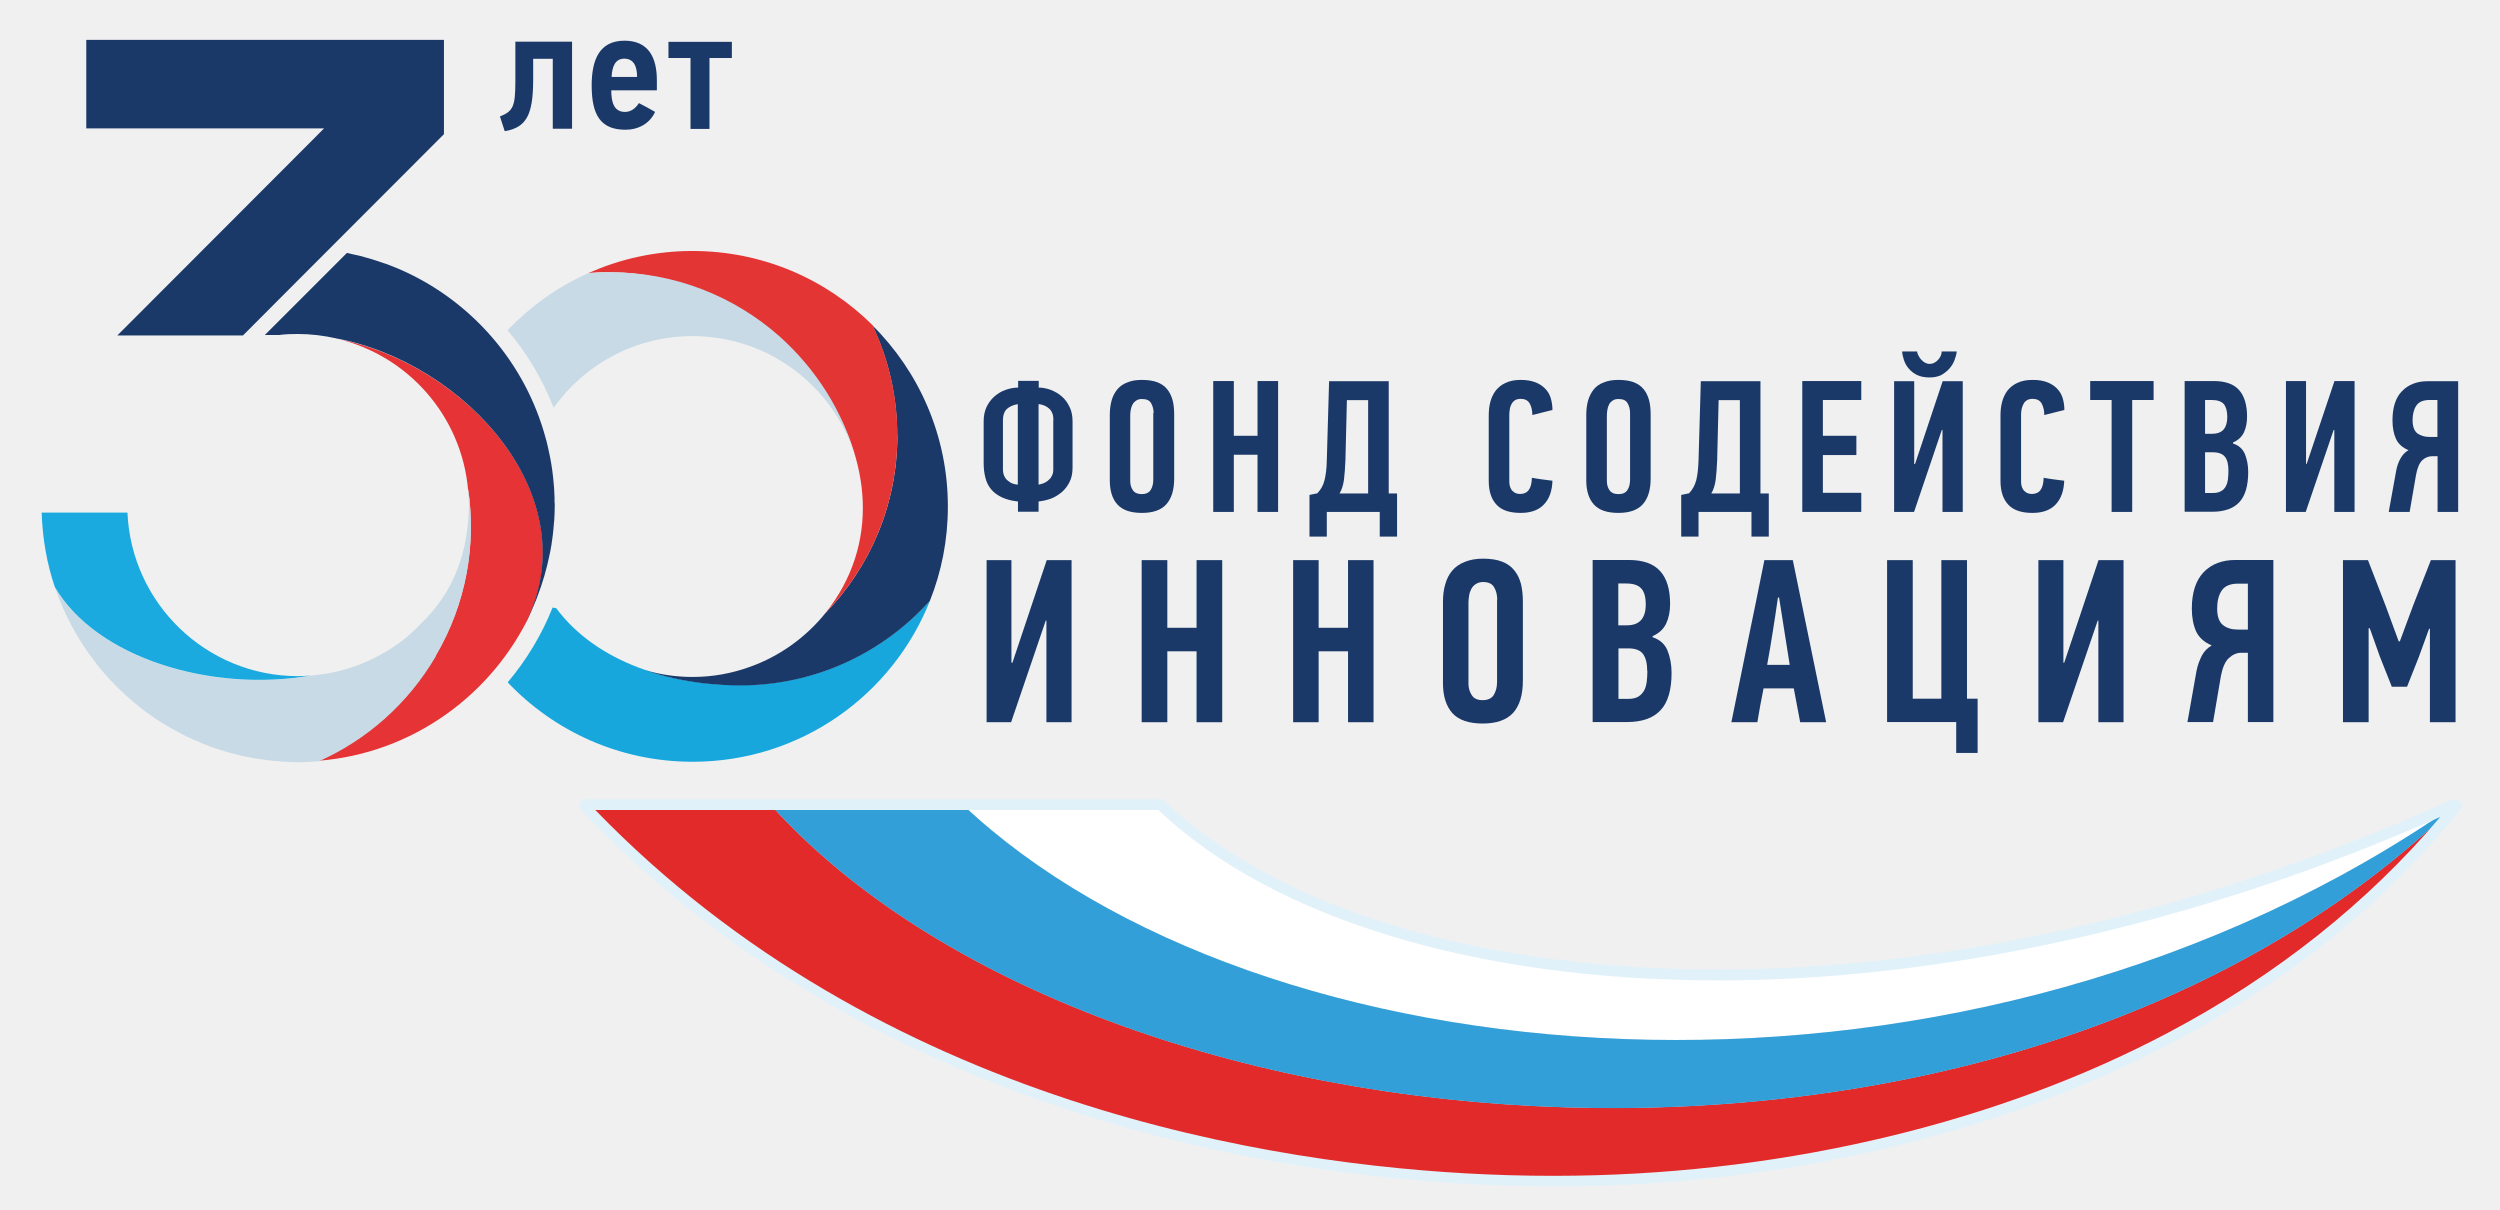
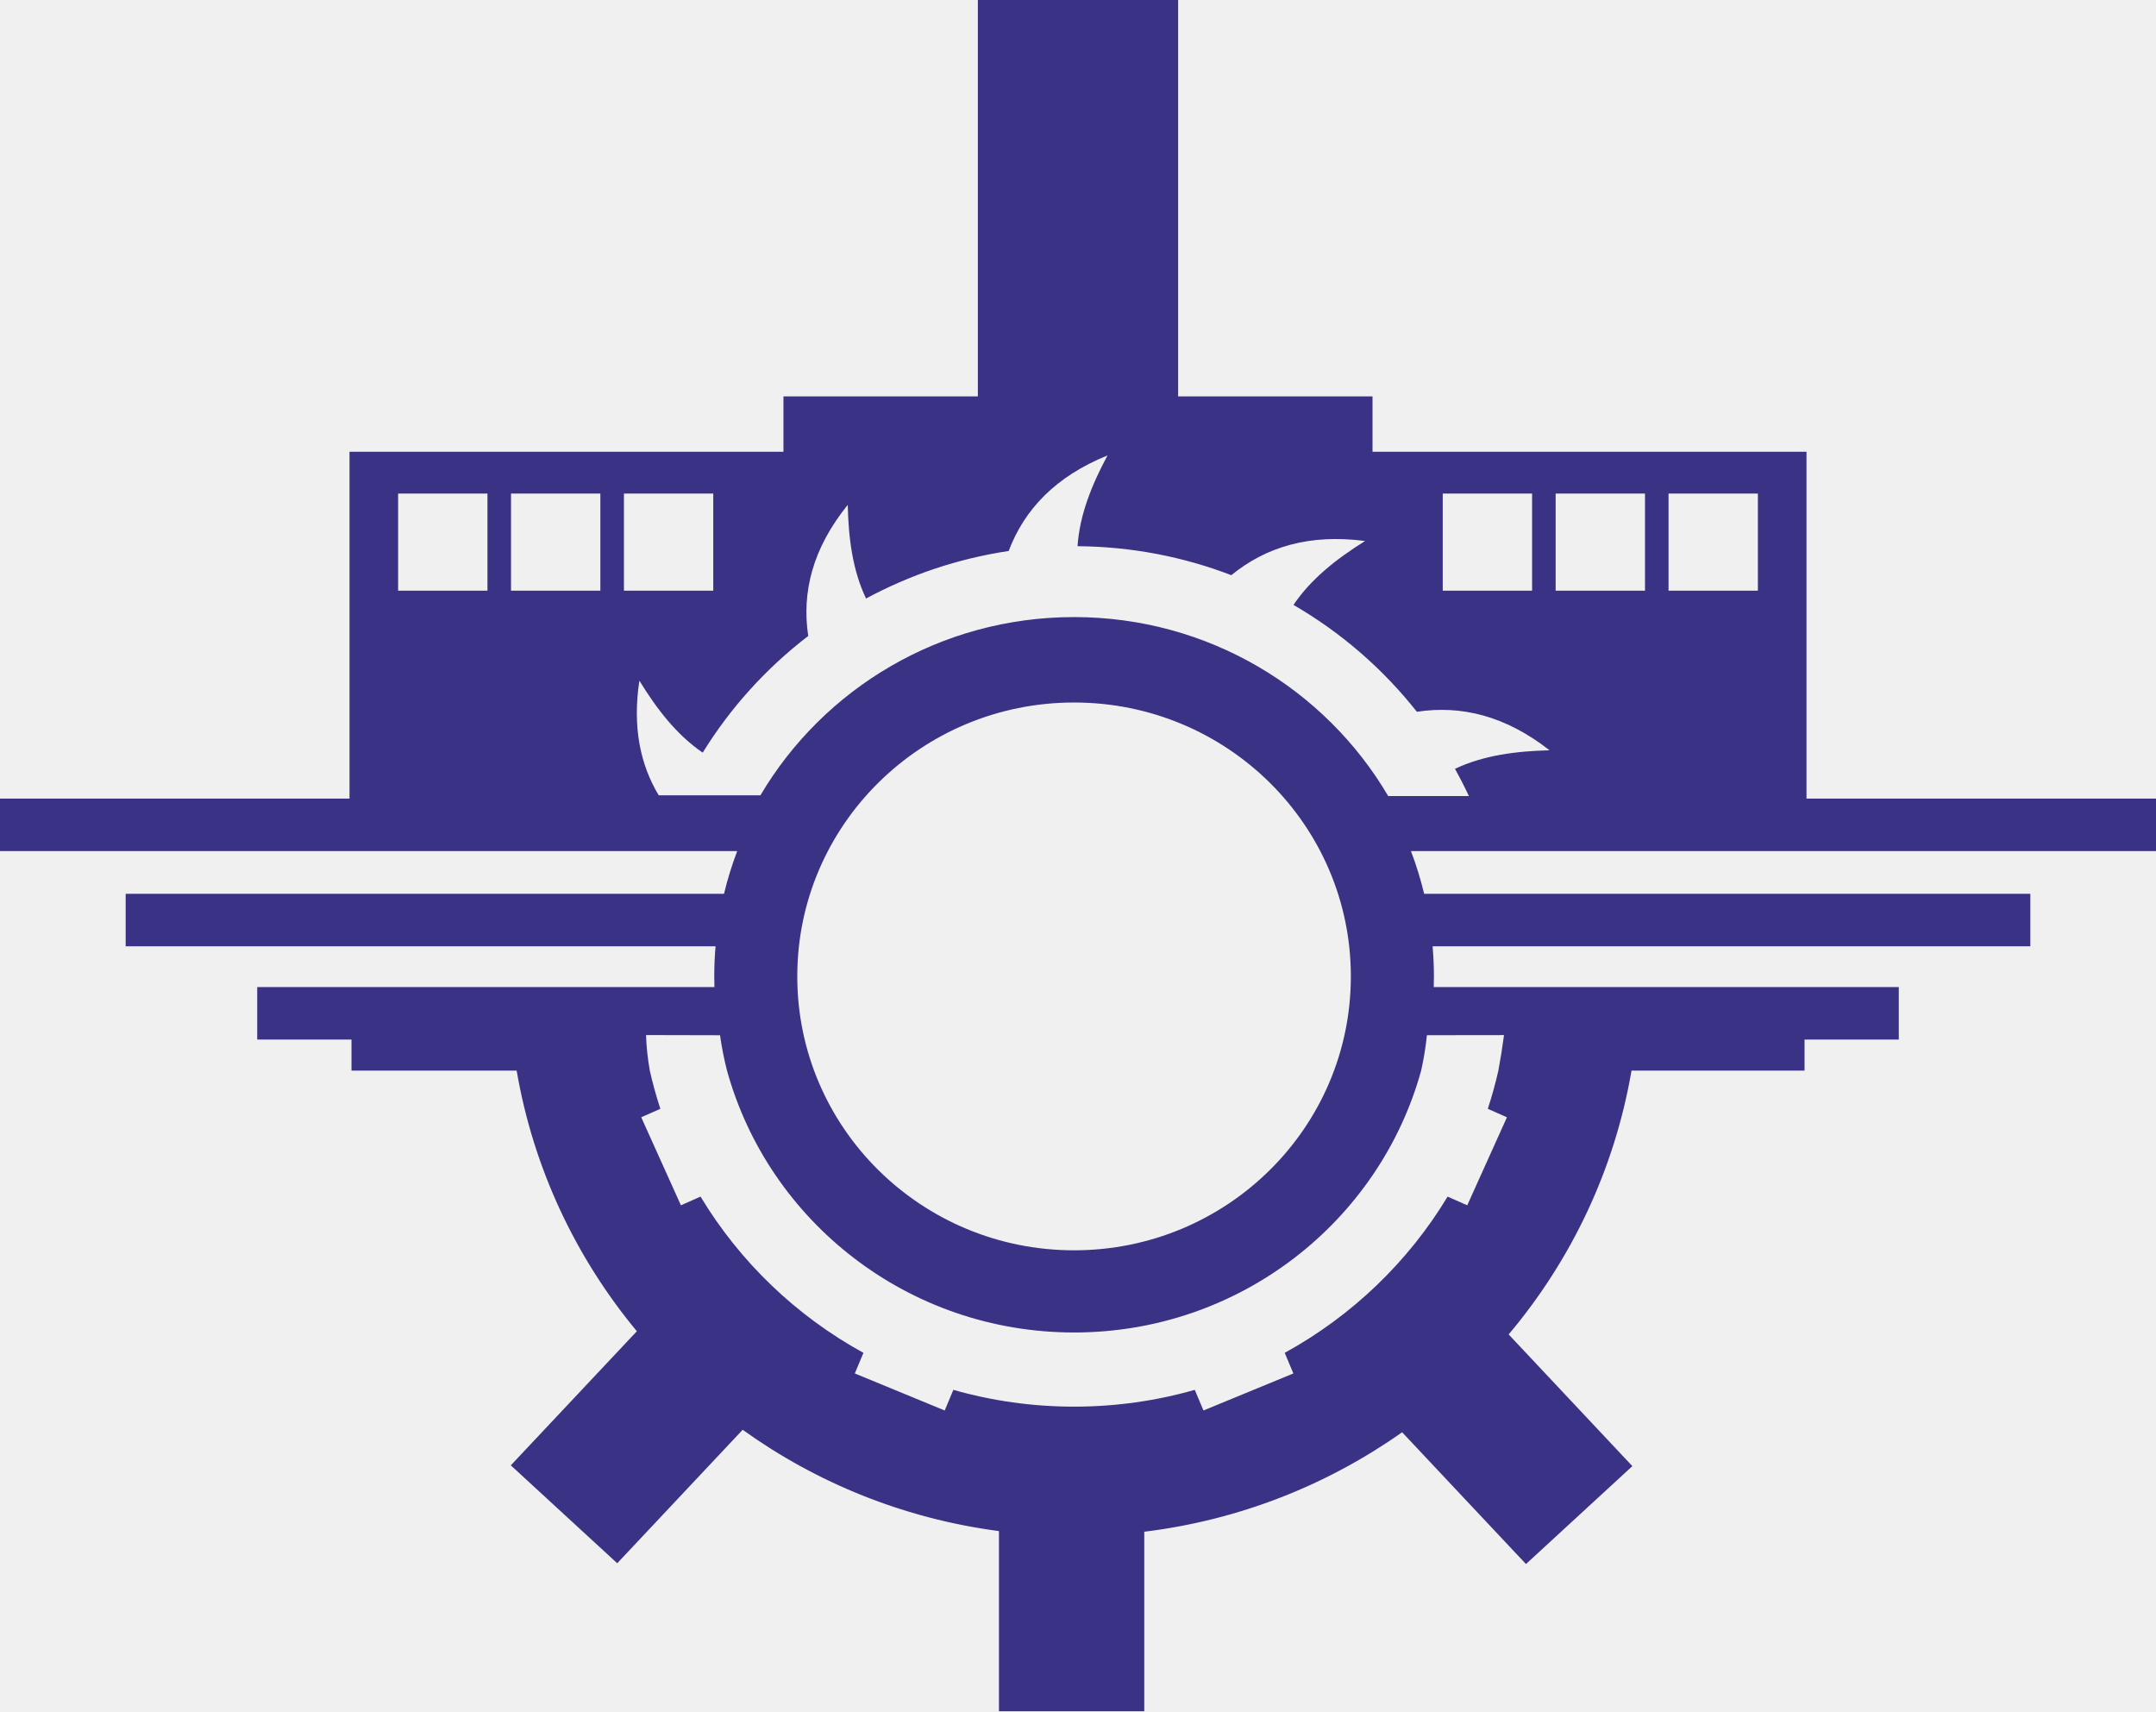
- <svg xmlns="http://www.w3.org/2000/svg" width="153" height="74" viewBox="0 0 153 74" fill="none">
-   <path fill-rule="evenodd" clip-rule="evenodd" d="M34.02 37.22L33.82 37.18C33.15 38.86 32.21 40.41 31.07 41.76C33.92 44.76 37.93 46.62 42.39 46.62C48.99 46.62 54.63 42.54 56.92 36.75C54.06 39.93 49.92 41.93 45.3 41.93C41.19 41.93 36.57 40.63 34.03 37.21" fill="#17A7DD" />
-   <path fill-rule="evenodd" clip-rule="evenodd" d="M54.92 26.65C54.92 30.88 53.24 34.72 50.51 37.53C49.31 39.01 47.72 40.16 45.9 40.81C44.8 41.21 43.62 41.43 42.38 41.43C41.4 41.43 40.44 41.29 39.54 41.03C40.69 41.43 41.89 41.68 43.08 41.82C43.82 41.9 44.56 41.95 45.29 41.95C49.91 41.95 54.05 39.95 56.91 36.77C57.62 34.99 58.01 33.04 58.01 31.01C58.01 26.66 56.24 22.74 53.39 19.91C54.37 21.96 54.91 24.24 54.91 26.66" fill="#1B3968" />
-   <path fill-rule="evenodd" clip-rule="evenodd" d="M52.82 34.48C54.16 32.17 54.92 29.5 54.92 26.65C54.92 24.23 54.37 21.95 53.4 19.9C50.57 17.09 46.68 15.36 42.38 15.36C40.12 15.36 37.97 15.84 36.02 16.71C36.46 16.67 36.89 16.65 37.34 16.66C47.91 16.68 57.29 29.02 50.51 37.53C51.39 36.62 52.17 35.59 52.82 34.48Z" fill="#E43535" />
-   <path fill-rule="evenodd" clip-rule="evenodd" d="M33.88 24.96C35.76 22.31 38.87 20.57 42.38 20.57C47.12 20.57 51.12 23.74 52.39 28.07C51.57 25.14 49.92 22.56 47.7 20.58C44.94 18.14 41.31 16.66 37.34 16.66C36.89 16.66 36.46 16.68 36.02 16.71C34.14 17.54 32.46 18.75 31.06 20.21C32.24 21.6 33.2 23.2 33.88 24.95" fill="#C7DAE5" />
-   <path d="M65.64 28.63C65.64 28.97 65.58 29.26 65.45 29.51C65.33 29.75 65.17 29.96 64.97 30.13C64.77 30.29 64.55 30.43 64.31 30.52C64.06 30.61 63.81 30.66 63.56 30.69V31.32H62.3V30.69H62.29C61.91 30.65 61.58 30.56 61.32 30.44C61.05 30.31 60.84 30.16 60.67 29.96C60.5 29.76 60.38 29.53 60.31 29.25C60.24 28.99 60.2 28.69 60.2 28.36V25.78C60.2 25.44 60.26 25.16 60.38 24.9C60.5 24.65 60.66 24.44 60.86 24.26C61.06 24.09 61.28 23.95 61.54 23.86C61.8 23.77 62.05 23.72 62.31 23.72V23.31H63.57V23.72C63.84 23.72 64.09 23.78 64.33 23.87C64.58 23.97 64.8 24.1 64.99 24.27C65.19 24.44 65.34 24.66 65.46 24.91C65.58 25.15 65.64 25.45 65.64 25.78V28.61M62.3 24.73C62.02 24.78 61.8 24.87 61.63 25.02C61.47 25.17 61.38 25.4 61.38 25.69V28.74C61.38 28.88 61.41 29.02 61.46 29.13C61.51 29.24 61.58 29.34 61.67 29.41C61.76 29.48 61.85 29.55 61.96 29.59C62.07 29.63 62.18 29.65 62.29 29.66V24.73H62.3ZM64.47 25.69C64.47 25.4 64.38 25.16 64.21 25.01C64.04 24.85 63.82 24.76 63.56 24.73V29.66C63.67 29.64 63.77 29.61 63.88 29.57C63.99 29.52 64.09 29.46 64.17 29.38C64.26 29.31 64.33 29.22 64.38 29.11C64.44 29 64.46 28.87 64.46 28.74V25.69H64.47Z" fill="#1B3968" />
-   <path d="M71.86 29.28C71.86 29.98 71.7 30.5 71.38 30.86C71.06 31.22 70.56 31.39 69.88 31.39C69.2 31.39 68.7 31.22 68.39 30.88C68.08 30.54 67.92 30.05 67.92 29.4V25.37C67.92 25.06 67.96 24.77 68.03 24.51C68.1 24.25 68.22 24.03 68.37 23.84C68.53 23.65 68.73 23.5 68.98 23.41C69.23 23.3 69.53 23.25 69.88 23.25C70.25 23.25 70.57 23.3 70.82 23.39C71.07 23.49 71.28 23.63 71.43 23.82C71.58 24 71.69 24.23 71.76 24.48C71.83 24.74 71.86 25.04 71.86 25.37V29.28ZM70.6 25.28C70.6 25.06 70.55 24.85 70.45 24.68C70.35 24.5 70.17 24.42 69.89 24.42C69.74 24.42 69.62 24.45 69.53 24.52C69.44 24.58 69.36 24.66 69.31 24.76C69.26 24.86 69.22 24.97 69.2 25.09C69.18 25.21 69.17 25.32 69.17 25.42V29.44C69.17 29.65 69.22 29.84 69.33 30C69.44 30.16 69.62 30.24 69.87 30.24C70.12 30.24 70.31 30.16 70.42 29.99C70.53 29.82 70.58 29.6 70.58 29.36V25.29L70.6 25.28Z" fill="#1B3968" />
-   <path d="M76.96 31.33V27.83H75.51V31.33H74.25V23.32H75.51V26.67H76.96V23.32H78.22V31.33H76.96Z" fill="#1B3968" />
-   <path d="M81.2 31.33V32.84H80.14V30.29L80.62 30.19C80.84 29.96 80.99 29.69 81.06 29.39C81.14 29.08 81.19 28.68 81.2 28.19L81.34 23.33H84.99V30.2H85.5V32.84H84.44V31.33H81.2ZM82.34 28.18C82.32 28.64 82.29 29.04 82.25 29.37C82.2 29.71 82.11 29.99 81.98 30.2H83.73V24.49H82.43L82.34 28.18Z" fill="#1B3968" />
-   <path d="M93.08 23.25C93.41 23.25 93.7 23.3 93.95 23.39C94.19 23.48 94.39 23.61 94.55 23.77C94.71 23.93 94.83 24.12 94.9 24.35C94.97 24.58 95.01 24.82 95.01 25.09L93.78 25.4C93.78 25.11 93.72 24.87 93.61 24.68C93.5 24.5 93.32 24.41 93.07 24.41C92.92 24.41 92.8 24.44 92.71 24.5C92.62 24.56 92.55 24.64 92.5 24.74C92.45 24.84 92.41 24.94 92.4 25.05C92.38 25.17 92.37 25.27 92.37 25.37V29.44C92.37 29.52 92.37 29.6 92.39 29.69C92.41 29.79 92.44 29.87 92.49 29.95C92.54 30.03 92.61 30.09 92.7 30.15C92.79 30.2 92.9 30.23 93.04 30.23C93.5 30.23 93.74 29.9 93.75 29.24C93.96 29.28 94.17 29.31 94.38 29.34C94.59 29.37 94.8 29.39 95.01 29.42C94.99 30.03 94.83 30.51 94.5 30.86C94.18 31.21 93.7 31.39 93.07 31.39C92.4 31.39 91.9 31.23 91.59 30.89C91.27 30.55 91.11 30.07 91.11 29.42V25.44C91.11 25.14 91.14 24.85 91.21 24.59C91.28 24.33 91.39 24.1 91.54 23.9C91.7 23.7 91.9 23.54 92.15 23.43C92.4 23.31 92.71 23.25 93.08 23.25Z" fill="#1B3968" />
-   <path d="M101.02 29.28C101.02 29.98 100.86 30.5 100.54 30.86C100.22 31.22 99.72 31.39 99.04 31.39C98.36 31.39 97.86 31.22 97.55 30.88C97.24 30.54 97.08 30.05 97.08 29.4V25.37C97.08 25.06 97.12 24.77 97.19 24.51C97.27 24.25 97.38 24.03 97.53 23.84C97.68 23.65 97.89 23.5 98.14 23.41C98.39 23.3 98.69 23.25 99.04 23.25C99.41 23.25 99.73 23.3 99.98 23.39C100.23 23.49 100.44 23.63 100.59 23.82C100.74 24 100.85 24.23 100.92 24.48C100.99 24.74 101.02 25.04 101.02 25.37V29.28ZM99.76 25.28C99.76 25.06 99.71 24.85 99.61 24.68C99.51 24.5 99.33 24.42 99.05 24.42C98.9 24.42 98.78 24.45 98.69 24.52C98.6 24.58 98.52 24.66 98.47 24.76C98.42 24.86 98.39 24.97 98.37 25.09C98.35 25.21 98.34 25.32 98.34 25.42V29.44C98.34 29.65 98.39 29.84 98.5 30C98.61 30.16 98.79 30.24 99.05 30.24C99.31 30.24 99.49 30.16 99.6 29.99C99.71 29.82 99.76 29.6 99.76 29.36V25.29V25.28Z" fill="#1B3968" />
-   <path d="M103.95 31.33V32.84H102.89V30.29L103.37 30.19C103.59 29.96 103.73 29.69 103.81 29.39C103.89 29.08 103.93 28.68 103.95 28.19L104.09 23.33H107.74V30.2H108.25V32.84H107.19V31.33H103.95ZM105.09 28.18C105.07 28.64 105.04 29.04 105 29.37C104.95 29.71 104.86 29.99 104.73 30.2H106.48V24.49H105.18L105.09 28.18Z" fill="#1B3968" />
-   <path d="M110.3 31.33V23.32H113.91V24.48H111.56V26.67H113.61V27.85H111.56V30.16H113.91V31.33H110.3Z" fill="#1B3968" />
-   <path d="M118.84 26.31L117.14 31.33H115.92V23.33H117.15V28.4H117.2L118.89 23.33H120.12V31.33H118.88V26.31H118.84ZM117.33 21.51C117.33 21.59 117.36 21.67 117.41 21.76C117.45 21.85 117.51 21.93 117.57 22C117.64 22.08 117.71 22.14 117.8 22.19C117.89 22.24 117.98 22.27 118.09 22.27C118.21 22.27 118.31 22.24 118.4 22.19C118.49 22.14 118.56 22.08 118.63 22C118.69 21.93 118.74 21.85 118.78 21.76C118.82 21.67 118.83 21.59 118.83 21.51H119.75C119.74 21.66 119.69 21.85 119.62 22.03C119.55 22.22 119.45 22.39 119.31 22.55C119.17 22.71 119 22.84 118.81 22.95C118.61 23.05 118.37 23.1 118.09 23.1C117.79 23.1 117.53 23.05 117.32 22.95C117.11 22.84 116.94 22.71 116.81 22.55C116.68 22.4 116.58 22.22 116.52 22.03C116.46 21.85 116.42 21.67 116.41 21.51H117.33Z" fill="#1B3968" />
-   <path d="M124.42 23.25C124.75 23.25 125.04 23.3 125.28 23.39C125.52 23.48 125.72 23.61 125.88 23.77C126.04 23.93 126.16 24.12 126.23 24.35C126.3 24.58 126.34 24.82 126.34 25.09L125.11 25.4C125.11 25.11 125.05 24.87 124.94 24.68C124.83 24.5 124.65 24.41 124.4 24.41C124.25 24.41 124.13 24.44 124.04 24.5C123.95 24.56 123.87 24.64 123.83 24.74C123.78 24.84 123.74 24.94 123.72 25.05C123.7 25.17 123.69 25.27 123.69 25.37V29.44C123.69 29.52 123.69 29.6 123.71 29.69C123.73 29.79 123.76 29.87 123.81 29.95C123.86 30.03 123.93 30.09 124.02 30.15C124.11 30.2 124.22 30.23 124.36 30.23C124.82 30.23 125.06 29.9 125.07 29.24C125.28 29.28 125.49 29.31 125.7 29.34C125.91 29.37 126.12 29.39 126.33 29.42C126.31 30.03 126.14 30.51 125.82 30.86C125.5 31.21 125.02 31.39 124.39 31.39C123.72 31.39 123.23 31.23 122.91 30.89C122.59 30.55 122.43 30.07 122.43 29.42V25.44C122.43 25.14 122.46 24.85 122.53 24.59C122.6 24.33 122.71 24.1 122.86 23.9C123.02 23.7 123.22 23.54 123.47 23.43C123.72 23.31 124.03 23.25 124.4 23.25" fill="#1B3968" />
-   <path d="M130.49 24.48V31.33H129.23V24.48H127.92V23.32H131.8V24.48H130.49Z" fill="#1B3968" />
-   <path d="M136.65 27.14C137.01 27.25 137.25 27.47 137.39 27.79C137.52 28.12 137.59 28.48 137.59 28.89C137.59 29.72 137.41 30.34 137.05 30.73C136.69 31.12 136.13 31.32 135.38 31.32H133.7V23.32H135.48C136.2 23.32 136.72 23.51 137.04 23.88C137.36 24.25 137.52 24.79 137.52 25.49C137.52 25.86 137.46 26.18 137.33 26.46C137.2 26.73 136.98 26.94 136.66 27.08V27.14M136.31 25.52C136.31 25.15 136.23 24.89 136.09 24.72C135.94 24.56 135.7 24.48 135.35 24.48H134.95V26.55H135.36C135.69 26.55 135.93 26.46 136.08 26.29C136.23 26.11 136.31 25.86 136.31 25.52ZM136.38 28.79C136.38 28.42 136.31 28.14 136.17 27.96C136.03 27.78 135.78 27.68 135.43 27.68H134.95V30.17H135.45C135.65 30.17 135.81 30.13 135.94 30.05C136.06 29.99 136.15 29.89 136.22 29.76C136.29 29.63 136.33 29.49 136.35 29.33C136.37 29.16 136.38 28.99 136.38 28.8" fill="#1B3968" />
-   <path d="M142.82 26.31L141.11 31.33H139.9V23.32H141.13V28.39H141.17L142.87 23.32H144.1V31.33H142.86V26.31H142.82Z" fill="#1B3968" />
-   <path d="M146.19 31.33L146.65 28.79C146.7 28.52 146.79 28.27 146.91 28.06C147.03 27.84 147.19 27.67 147.4 27.55C147.03 27.4 146.77 27.16 146.63 26.85C146.49 26.54 146.42 26.16 146.42 25.73C146.42 24.94 146.61 24.34 147 23.94C147.39 23.54 147.91 23.33 148.58 23.33H150.44V31.33H149.18V27.92H148.85C148.63 27.92 148.43 28 148.25 28.16C148.07 28.33 147.94 28.63 147.86 29.07L147.47 31.33H146.2M148.68 24.48C148.3 24.48 148.03 24.6 147.88 24.82C147.73 25.04 147.65 25.35 147.65 25.71C147.65 26.1 147.75 26.37 147.94 26.52C148.13 26.66 148.38 26.74 148.67 26.74H149.17V24.48H148.68Z" fill="#1B3968" />
-   <path d="M64 37.98L61.88 44.2H60.38V34.28H61.9V40.56H61.96L64.06 34.28H65.58V44.2H64.04V37.98H64Z" fill="#1B3968" />
-   <path d="M73.23 44.2V39.86H71.44V44.2H69.87V34.28H71.44V38.42H73.23V34.28H74.8V44.2H73.23Z" fill="#1B3968" />
-   <path d="M82.5 44.2V39.86H80.7V44.2H79.14V34.28H80.7V38.42H82.5V34.28H84.06V44.2H82.5Z" fill="#1B3968" />
-   <path d="M93.2 41.66C93.2 42.53 93 43.18 92.61 43.62C92.21 44.06 91.59 44.28 90.74 44.28C89.89 44.28 89.28 44.07 88.89 43.65C88.51 43.22 88.31 42.62 88.31 41.82V36.83C88.31 36.44 88.35 36.08 88.45 35.76C88.54 35.43 88.68 35.15 88.88 34.92C89.07 34.69 89.33 34.51 89.64 34.39C89.95 34.26 90.33 34.19 90.76 34.19C91.22 34.19 91.61 34.25 91.92 34.37C92.23 34.49 92.48 34.66 92.67 34.9C92.86 35.13 92.99 35.4 93.08 35.72C93.16 36.05 93.2 36.41 93.2 36.82V41.66ZM91.63 36.7C91.63 36.42 91.57 36.17 91.45 35.96C91.33 35.73 91.1 35.62 90.76 35.62C90.58 35.62 90.43 35.67 90.31 35.75C90.19 35.83 90.1 35.93 90.04 36.05C89.98 36.17 89.93 36.3 89.91 36.45C89.89 36.59 89.87 36.73 89.87 36.86V41.85C89.87 42.1 89.94 42.34 90.07 42.54C90.2 42.75 90.42 42.85 90.74 42.85C91.06 42.85 91.29 42.74 91.42 42.53C91.55 42.31 91.62 42.05 91.62 41.75V36.71L91.63 36.7Z" fill="#1B3968" />
-   <path d="M101.14 39C101.58 39.14 101.89 39.42 102.05 39.81C102.21 40.21 102.3 40.67 102.3 41.18C102.3 42.22 102.08 42.98 101.63 43.46C101.18 43.95 100.49 44.19 99.56 44.19H97.47V34.27H99.67C100.56 34.27 101.2 34.5 101.61 34.96C102.02 35.42 102.21 36.09 102.21 36.96C102.21 37.42 102.13 37.82 101.97 38.16C101.81 38.5 101.53 38.76 101.14 38.93V38.99M100.72 37C100.72 36.54 100.63 36.21 100.44 36.01C100.26 35.81 99.95 35.71 99.53 35.71H99.04V38.27H99.55C99.96 38.27 100.25 38.16 100.44 37.94C100.63 37.72 100.72 37.41 100.72 36.99M100.81 41.06C100.81 40.6 100.72 40.25 100.55 40.02C100.38 39.79 100.07 39.68 99.64 39.68H99.05V42.77H99.67C99.92 42.77 100.12 42.72 100.27 42.63C100.42 42.54 100.53 42.41 100.62 42.26C100.7 42.12 100.75 41.93 100.78 41.73C100.8 41.52 100.82 41.3 100.82 41.07" fill="#1B3968" />
-   <path d="M110.17 44.2L109.78 42.13H107.93C107.86 42.47 107.8 42.82 107.73 43.16C107.67 43.51 107.61 43.86 107.55 44.2H105.96C106.3 42.53 106.63 40.88 106.97 39.24C107.31 37.59 107.65 35.94 107.98 34.28H109.72L111.76 44.2H110.17ZM108.81 36.57C108.71 37.26 108.61 37.94 108.5 38.62C108.39 39.3 108.28 40 108.15 40.69H109.53L108.88 36.57H108.81Z" fill="#1B3968" />
-   <path d="M120.38 34.28V42.76H121.03V46.08H119.72V44.19H115.49V34.28H117.06V42.76H118.81V34.28H120.38Z" fill="#1B3968" />
-   <path d="M128.38 37.98L126.26 44.2H124.75V34.28H126.28V40.56H126.33L128.43 34.28H129.96V44.2H128.42V37.98H128.38Z" fill="#1B3968" />
-   <path d="M133.87 44.2L134.43 41.04C134.5 40.7 134.61 40.41 134.75 40.13C134.89 39.86 135.1 39.65 135.36 39.5C134.9 39.31 134.58 39.02 134.4 38.64C134.23 38.25 134.14 37.79 134.14 37.25C134.14 36.27 134.38 35.53 134.86 35.02C135.34 34.52 135.99 34.27 136.82 34.27H139.13V44.19H137.57V39.95H137.16C136.89 39.95 136.64 40.06 136.41 40.27C136.18 40.48 136.02 40.85 135.92 41.37L135.44 44.19H133.86M136.96 35.72C136.49 35.72 136.16 35.86 135.97 36.14C135.78 36.42 135.69 36.79 135.69 37.24C135.69 37.73 135.81 38.06 136.04 38.25C136.28 38.44 136.58 38.53 136.95 38.53H137.57V35.72H136.96Z" fill="#1B3968" />
-   <path d="M146.38 42.03L145.65 40.19L145.03 38.45H144.96V44.2H143.39V34.28H144.92L146.01 37.1L146.8 39.25H146.87L147.69 37.04L148.77 34.28H150.28V44.2H148.71V38.48H148.66L148.02 40.24L147.31 42.03H146.38Z" fill="#1B3968" />
-   <path d="M149.08 50.07C149.46 49.82 149.86 49.54 150.3 49.24L150.34 49.21C148.11 50.22 145.9 51.15 143.7 52C129.98 57.32 117.04 59.63 105.78 59.71C90.02 59.83 77.56 55.6 70.94 49.21H58.9C76.92 66.27 118.91 70.21 149.09 50.07" fill="white" />
-   <path d="M47.12 49.21H35.7C50.88 65.28 72.61 71.38 90.88 72.18C92.77 72.26 94.62 72.29 96.43 72.26C108.28 72.09 121.44 69.51 132.89 63.4C139.46 59.91 145.46 55.24 150.33 49.2C122.63 76.3 67.24 71.61 47.12 49.2" fill="#E22A2A" />
-   <path d="M150.33 49.21L150.29 49.24C149.86 49.55 149.45 49.82 149.07 50.07C118.89 70.21 76.9 66.27 58.88 49.21H47.12C67.24 71.62 122.63 76.31 150.33 49.21Z" fill="#339FD9" />
-   <path d="M7.19 20.53H14.87L18.09 17.3L27.17 8.21V2.44H5.28V7.86H19.83C18.17 9.53 19.95 7.74 7.18 20.53" fill="#1B3968" />
-   <path d="M20.59 20.72C24.95 21.73 28.27 25.46 28.65 30.02V29.91C29.15 33.33 28.54 36.94 26.65 40.14C24.92 43.09 22.38 45.26 19.48 46.56C25.25 46.11 30.15 42.51 32.49 37.5C32.36 37.77 32.23 38.04 32.09 38.31C36.17 30.56 28.52 22.22 20.59 20.73" fill="#E63335" />
-   <path d="M26.66 40.15C28.55 36.94 29.16 33.34 28.65 29.92V30.03C28.68 30.32 28.7 30.62 28.7 30.92C28.7 31.28 28.68 31.64 28.64 32C28.41 34.6 27.36 36.63 25.79 38.14C25.58 38.35 25.37 38.56 25.15 38.76L25.1 38.81C24.89 39 24.67 39.17 24.44 39.34L24.35 39.4C24.13 39.56 23.9 39.72 23.66 39.86L23.55 39.92C23.31 40.06 23.07 40.19 22.82 40.31L22.7 40.37C22.45 40.49 22.19 40.6 21.93 40.7L21.82 40.74C21.55 40.84 21.27 40.93 20.99 41L20.9 41.03C20.61 41.1 20.32 41.17 20.02 41.22H19.97C19.66 41.28 19.34 41.32 19.02 41.35C12.99 42.4 5.92 40.32 3.36 35.94C3.93 37.62 4.77 39.16 5.83 40.53L5.86 40.57C6.02 40.78 6.19 40.99 6.37 41.19L6.42 41.25C6.59 41.45 6.77 41.64 6.96 41.83L7 41.88C7.79 42.69 8.67 43.42 9.62 44.05L9.73 44.12C9.92 44.25 10.12 44.36 10.32 44.48L10.48 44.57C10.67 44.68 10.87 44.79 11.06 44.89L11.23 44.98C11.44 45.08 11.64 45.18 11.85 45.27L11.99 45.33C12.25 45.45 12.5 45.55 12.77 45.65L12.88 45.7C13.02 45.75 13.17 45.79 13.31 45.84L13.54 45.91C13.65 45.95 13.76 45.97 13.86 46.01C14.17 46.1 14.47 46.18 14.79 46.25C14.98 46.3 15.17 46.33 15.36 46.37C15.5 46.4 15.64 46.42 15.79 46.44H15.81C16.13 46.49 16.46 46.54 16.79 46.57H16.97L17.13 46.6C17.48 46.62 17.84 46.64 18.19 46.65H18.24C18.61 46.65 18.97 46.63 19.32 46.6H19.5C22.41 45.3 24.94 43.12 26.67 40.17" fill="#C7DAE5" />
-   <path d="M33.94 30.81C33.94 30.56 33.94 30.3 33.92 30.05C33.92 29.91 33.9 29.78 33.89 29.64C33.88 29.5 33.87 29.36 33.85 29.21C33.83 29.05 33.81 28.88 33.79 28.72C33.78 28.62 33.76 28.51 33.74 28.4C33.71 28.22 33.68 28.04 33.64 27.86L33.59 27.63C33.55 27.42 33.5 27.22 33.45 27.01L33.42 26.91C32.18 22.19 28.8 18.34 24.39 16.45L24.27 16.4C24.07 16.32 23.86 16.24 23.66 16.16L23.47 16.1C23.18 16 22.88 15.9 22.58 15.81C22.43 15.77 22.27 15.73 22.12 15.68C22 15.65 21.88 15.63 21.76 15.6C21.58 15.56 21.41 15.52 21.23 15.48L18.75 17.96L16.21 20.5H17.1C17.47 20.45 17.85 20.44 18.23 20.44C19.04 20.44 19.82 20.54 20.58 20.71C28.5 22.2 36.15 30.54 32.08 38.29C32.22 38.03 32.36 37.76 32.48 37.48L32.52 37.39C32.63 37.14 32.74 36.89 32.84 36.64L32.88 36.53C33.21 35.68 33.47 34.78 33.65 33.87L33.68 33.73C33.73 33.48 33.77 33.23 33.8 32.98L33.83 32.76C33.86 32.52 33.88 32.27 33.9 32.03L33.92 31.82C33.94 31.51 33.95 31.2 33.95 30.89V30.8" fill="#1B3968" />
-   <path d="M3.36 35.93C5.92 40.3 12.99 42.39 19.02 41.34C18.76 41.36 18.5 41.38 18.24 41.38C12.62 41.38 8.04 36.93 7.8 31.37H2.55C2.6 32.96 2.87 34.5 3.36 35.94" fill="#1AAADF" />
-   <path d="M150.62 49.18L150.59 49.12C150.59 49.12 150.52 49.03 150.49 49C150.47 48.98 150.39 48.94 150.36 48.93C150.34 48.93 150.28 48.91 150.26 48.91C150.23 48.91 150.2 48.91 150.17 48.91L150.06 48.94C147.85 49.93 145.63 50.86 143.46 51.7C130.77 56.6 117.73 59.24 105.76 59.33H105.12C90.45 59.33 78.11 55.57 71.28 49.02C71.26 49 71.23 48.98 71.2 48.97L71.09 48.93C71.09 48.93 71.03 48.91 71 48.91H35.85C35.85 48.91 35.76 48.92 35.72 48.95L35.58 49.04C35.5 49.09 35.45 49.19 35.47 49.29L35.5 49.46C35.5 49.46 35.53 49.55 35.57 49.59C42.64 57.03 51.57 62.81 62.1 66.77C70.93 70.09 80.9 72.08 90.91 72.51C92.3 72.57 93.72 72.6 95.11 72.6C95.56 72.6 96.02 72.6 96.47 72.6C102.73 72.51 108.93 71.77 114.9 70.4C121.46 68.9 127.57 66.66 133.04 63.76C140.06 60.04 145.95 55.26 150.57 49.56C150.57 49.55 150.59 49.54 150.59 49.53C150.59 49.53 150.59 49.51 150.6 49.5L150.62 49.45C150.62 49.45 150.65 49.38 150.65 49.34V49.27C150.65 49.27 150.65 49.2 150.63 49.17L150.62 49.18ZM149.36 49.98C144.9 55.25 139.31 59.7 132.71 63.19C122.42 68.65 109.53 71.76 96.44 71.95C94.63 71.98 92.76 71.95 90.92 71.87C78.05 71.31 53.94 67.66 36.43 49.57H70.89C77.86 56.2 90.33 60 105.12 60C105.33 60 105.55 60 105.77 60C117.81 59.91 130.93 57.26 143.7 52.33C145.57 51.61 147.47 50.82 149.36 49.99V49.98Z" fill="#E1F1F9" />
-   <path d="M30.59 7.13C31.41 6.8 31.54 6.52 31.54 4.95V2.55H35.01V7.88H33.83V3.6H32.63V4.86C32.63 7.05 32.21 7.8 30.89 8.03L30.6 7.14L30.59 7.13Z" fill="#1B3968" />
-   <path d="M40.09 6.85C39.77 7.56 39.07 7.94 38.28 7.94C36.77 7.94 36.21 7.06 36.21 5.23C36.21 3.71 36.65 2.49 38.22 2.49C39.68 2.49 40.2 3.51 40.2 4.91V5.53H37.41C37.41 6.23 37.56 6.85 38.25 6.85C38.59 6.85 38.89 6.65 39.1 6.31C39.42 6.48 39.76 6.65 40.08 6.84L40.09 6.85ZM38.21 3.59C37.64 3.59 37.46 4.09 37.43 4.71H38.99C38.99 4.04 38.77 3.59 38.2 3.59H38.21Z" fill="#1B3968" />
-   <path d="M43.42 3.55V7.89H42.26V3.55H40.91V2.56H44.79V3.55H43.42Z" fill="#1B3968" />
+ <svg xmlns="http://www.w3.org/2000/svg" width="63" height="50" viewBox="0 0 63 50" fill="none">
+   <path fill-rule="evenodd" clip-rule="evenodd" d="M31.385 20.526C35.852 20.526 39.473 24.109 39.473 28.529C39.473 32.949 35.852 36.532 31.385 36.532C26.919 36.532 23.297 32.949 23.297 28.529C23.297 24.109 26.919 20.526 31.385 20.526V20.526ZM43.783 31.282C43.847 30.941 43.902 30.595 43.948 30.244L41.696 30.247C41.659 30.602 41.602 30.947 41.527 31.282C40.307 35.692 36.229 38.933 31.385 38.933C26.542 38.933 22.464 35.692 21.244 31.282C21.157 30.944 21.089 30.599 21.04 30.248L18.878 30.243C18.888 30.589 18.927 30.936 18.988 31.282C19.073 31.661 19.177 32.033 19.296 32.398L18.737 32.645L19.897 35.217L20.47 34.963C21.62 36.87 23.265 38.449 25.23 39.528L24.978 40.13L27.605 41.212L27.858 40.609C28.978 40.929 30.162 41.1 31.385 41.1C32.609 41.1 33.792 40.929 34.912 40.609L35.166 41.212L37.793 40.13L37.54 39.528C39.505 38.449 41.15 36.869 42.3 34.963L42.874 35.217L44.034 32.645L43.475 32.398C43.594 32.033 43.697 31.661 43.783 31.282V31.282ZM11.633 17.259H14.244V14.421H11.633V17.259V17.259ZM14.932 17.259H17.543V14.421H14.932V17.259V17.259ZM18.232 17.259H20.842V14.421H18.232V17.259V17.259ZM42.158 17.259H44.769V14.421H42.158V17.259V17.259ZM45.457 17.259H48.068V14.421H45.457V17.259V17.259ZM48.756 17.259H51.367V14.421H48.756V17.259V17.259ZM19.248 23.238H22.22C24.06 20.123 27.476 18.03 31.385 18.03C35.304 18.03 38.726 20.133 40.564 23.259H42.922C42.796 22.989 42.66 22.724 42.515 22.464C43.347 22.07 44.292 21.947 45.279 21.922C43.988 20.911 42.696 20.6 41.402 20.797C40.413 19.544 39.19 18.482 37.797 17.675C38.307 16.915 39.055 16.329 39.889 15.807C38.258 15.594 36.988 15.982 35.98 16.806C34.585 16.27 33.071 15.971 31.487 15.959C31.546 15.048 31.9 14.171 32.362 13.307C30.839 13.925 29.933 14.888 29.474 16.099C27.984 16.322 26.58 16.801 25.307 17.488C24.913 16.664 24.793 15.728 24.772 14.751C23.744 16.024 23.424 17.302 23.617 18.582C22.392 19.521 21.344 20.677 20.534 21.991C19.774 21.473 19.196 20.723 18.683 19.888C18.48 21.226 18.7 22.324 19.248 23.238V23.238ZM52.73 30.374V31.282H47.674C47.177 34.183 45.908 36.824 44.084 38.99L47.699 42.838L44.59 45.699L40.971 41.848C38.793 43.386 36.222 44.414 33.436 44.755V50H29.19V44.736C26.417 44.372 23.862 43.327 21.701 41.776L18.036 45.676L14.926 42.815L18.609 38.897C16.827 36.748 15.587 34.142 15.097 31.282H10.271V30.374H7.516V28.841H20.876C20.873 28.737 20.871 28.633 20.871 28.529C20.871 28.233 20.884 27.939 20.909 27.649H3.672V26.116H21.156C21.258 25.689 21.388 25.272 21.542 24.867H0V23.334H10.213V13.2H22.893V11.582H28.574V0H34.426V11.582H40.106V13.2H52.787V23.334H63V24.867H41.229C41.383 25.272 41.512 25.689 41.615 26.116H59.328V27.649H41.862C41.886 27.939 41.9 28.233 41.9 28.529C41.9 28.633 41.898 28.737 41.895 28.841H55.484V30.374H52.73V30.374Z" fill="#3A3285" />
</svg>
